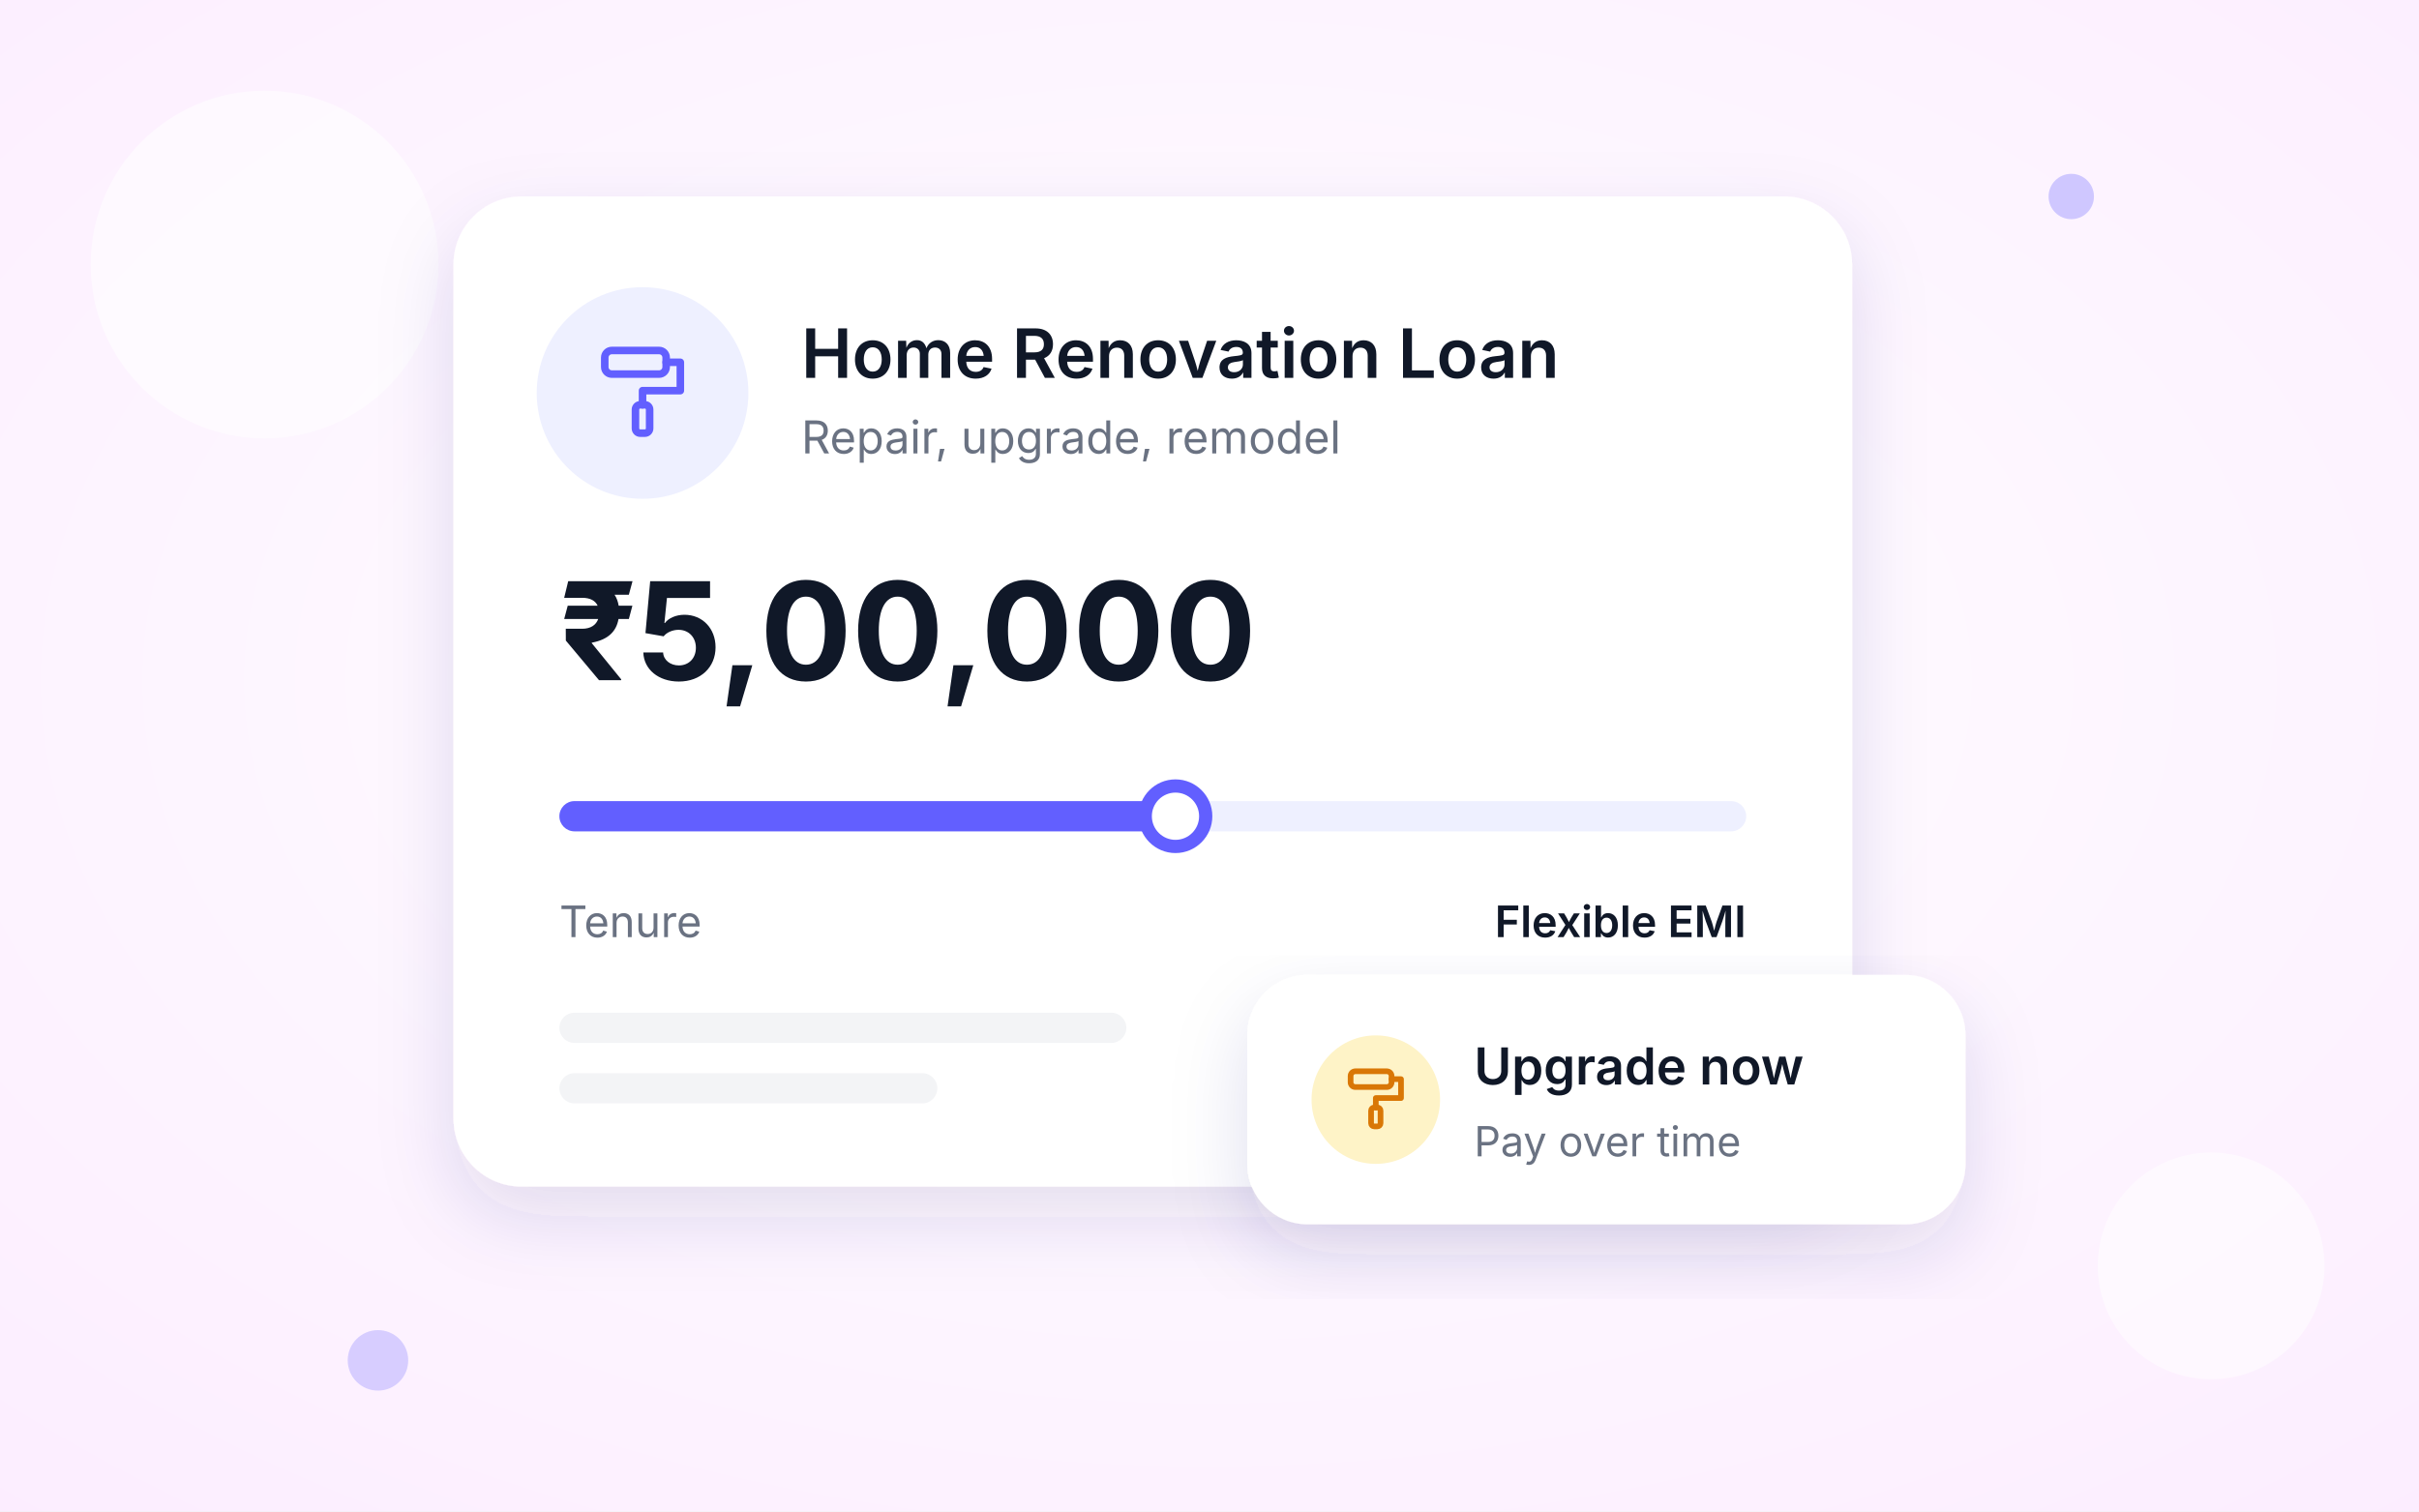
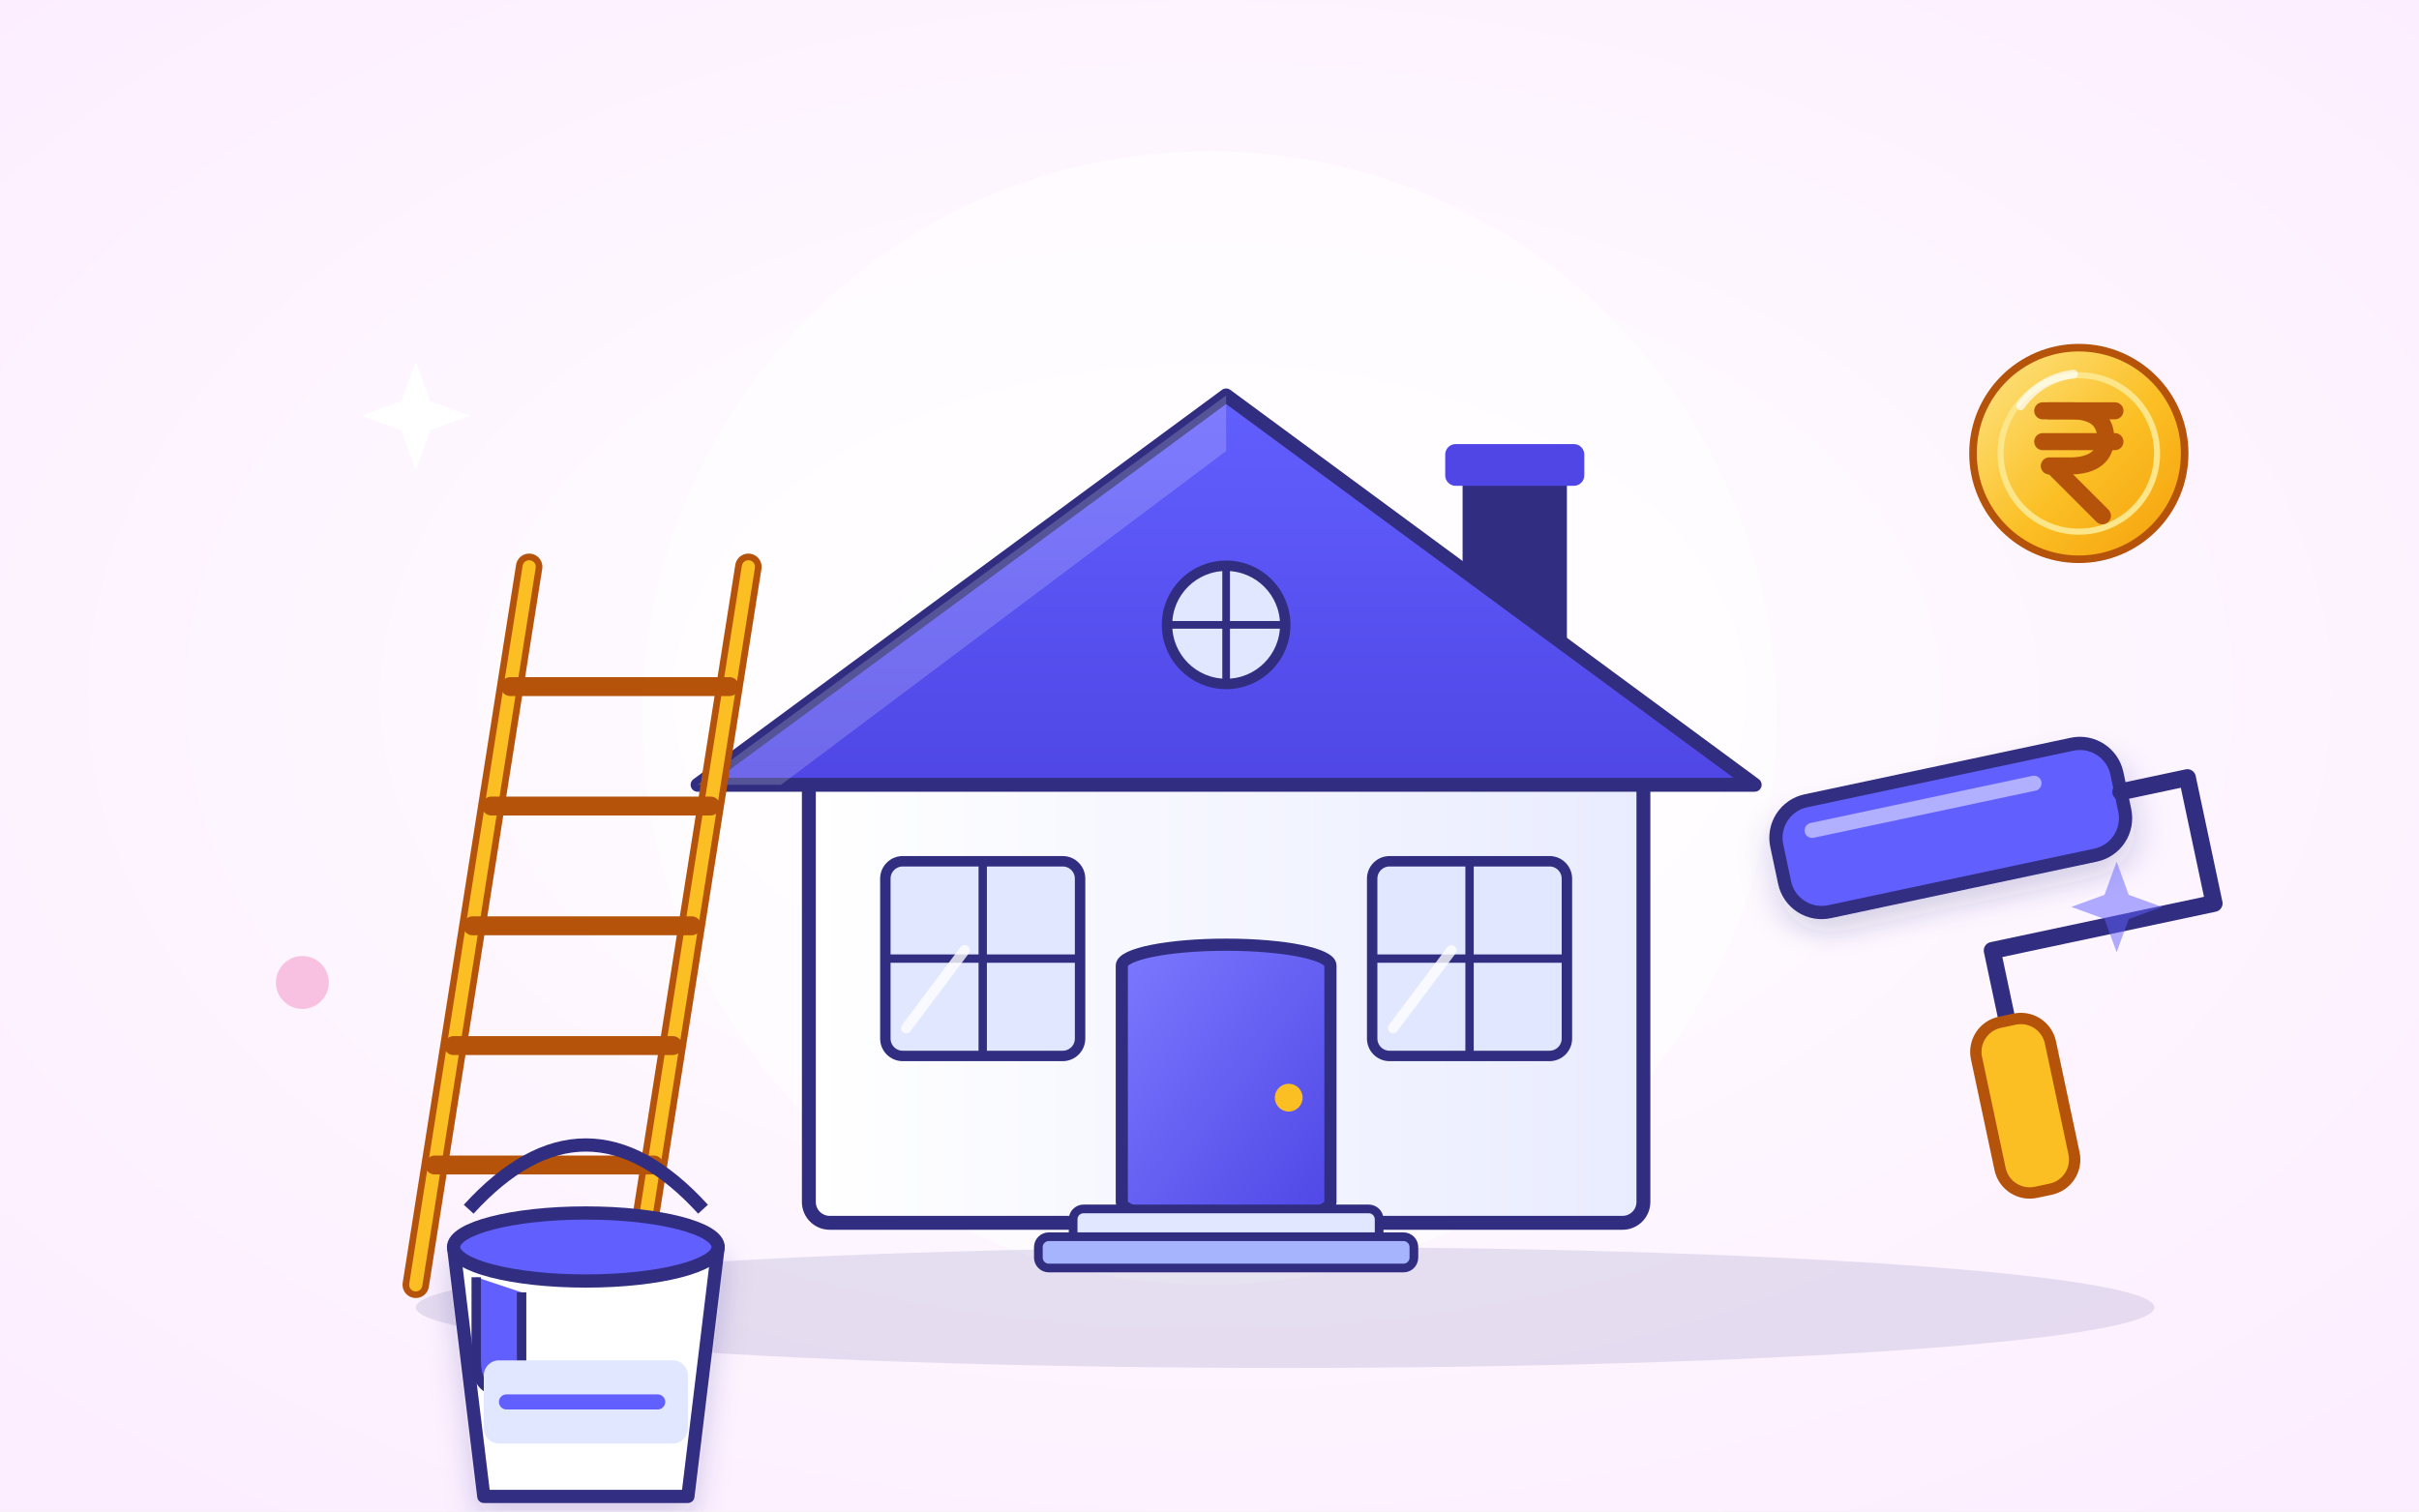
<svg xmlns="http://www.w3.org/2000/svg" viewBox="0 0 640 400" preserveAspectRatio="xMidYMid slice">
  <defs>
-     <radialGradient id="b" cx="50%" cy="45%" r="75%">
-       <stop offset="0" stop-color="#FFFFFF" />
+     <radialGradient id="bg" cx="50%" cy="46%" r="72%">
+       <stop offset="0" stop-color="#fff" />
      <stop offset="1" stop-color="#FCEDFF" />
    </radialGradient>
-     <filter id="s" x="-20%" y="-20%" width="140%" height="150%">
-       <feDropShadow dx="0" dy="8" stdDeviation="10" flood-color="#312E81" flood-opacity=".13" />
+     <linearGradient id="roof" x1="0" y1="0" x2="0" y2="1">
+       <stop offset="0" stop-color="#625FFF" />
+       <stop offset="1" stop-color="#4F46E5" />
+     </linearGradient>
+     <linearGradient id="wall" x1="0" y1="0" x2="1" y2="0">
+       <stop offset="0" stop-color="#fff" />
+       <stop offset="1" stop-color="#E9ECFF" />
+     </linearGradient>
+     <linearGradient id="gold" x1="0" y1="0" x2="0" y2="1">
+       <stop offset="0" stop-color="#FDE68A" />
+       <stop offset="1" stop-color="#F59E0B" />
+     </linearGradient>
+     <linearGradient id="goldH" x1="0" y1="0" x2="1" y2="1">
+       <stop offset="0" stop-color="#FDE68A" />
+       <stop offset=".55" stop-color="#FBBF24" />
+       <stop offset="1" stop-color="#F59E0B" />
+     </linearGradient>
+     <linearGradient id="ind" x1="0" y1="0" x2="1" y2="1">
+       <stop offset="0" stop-color="#7C79FF" />
+       <stop offset="1" stop-color="#4F46E5" />
+     </linearGradient>
+     <linearGradient id="leaf" x1="0" y1="0" x2="0" y2="1">
+       <stop offset="0" stop-color="#4ADE80" />
+       <stop offset="1" stop-color="#22C55E" />
+     </linearGradient>
+     <filter id="sh" x="-30%" y="-30%" width="160%" height="170%">
+       <feDropShadow dx="0" dy="10" stdDeviation="9" flood-color="#312E81" flood-opacity=".16" />
+     </filter>
+     <filter id="sh2" x="-30%" y="-30%" width="160%" height="170%">
+       <feDropShadow dx="0" dy="4" stdDeviation="4" flood-color="#312E81" flood-opacity=".18" />
    </filter>
  </defs>
-   <rect width="640" height="400" fill="url(#b)" />
-   <circle cx="70" cy="70" r="46" fill="#fff" opacity=".55" />
-   <circle cx="585" cy="335" r="30" fill="#fff" opacity=".5" />
-   <circle cx="100" cy="360" r="8" fill="#625FFF" opacity=".25" />
-   <circle cx="548" cy="52" r="6" fill="#625FFF" opacity=".3" />
-   <rect x="120" y="52" width="370" height="262" rx="18" fill="#fff" filter="url(#s)" />
-   <circle cx="170" cy="104" r="28" fill="#EEF0FF" />
-   <g transform="translate(155.0 89.0) scale(1.25)" fill="none" stroke="#625FFF" stroke-width="1.6" stroke-linecap="round" stroke-linejoin="round">
-     <rect x="4" y="3" width="13" height="5" rx="1.5" />
-     <path d="M17 5.5h3v6h-8v3" />
-     <rect x="10.5" y="14.5" width="3" height="6" rx="1" />
+   <rect width="640" height="400" fill="url(#bg)" />
+   <circle cx="320" cy="190" r="150" fill="#fff" opacity=".55" />
+   <ellipse cx="340" cy="346" rx="230" ry="16" fill="#312E81" opacity="0.12" />
+   <g transform="translate(30 20) scale(0.92)">
+     <rect x="200" y="190" width="240" height="140" rx="6" fill="url(#wall)" stroke="#312E81" stroke-width="4" stroke-linejoin="round" />
+     <rect x="388" y="112" width="30" height="62" rx="3" fill="#312E81" />
+     <rect x="383" y="106" width="40" height="12" rx="3" fill="#4F46E5" />
+     <polygon points="168,204 320,92 472,204" fill="url(#roof)" stroke="#312E81" stroke-width="4" stroke-linejoin="round" />
+     <polygon points="168,204 320,92 320,108 192,204" fill="#fff" opacity=".18" />
+     <circle cx="320" cy="158" r="17" fill="#E0E7FF" stroke="#312E81" stroke-width="3" />
+     <path d="M320 141v34M303 158h34" stroke="#312E81" stroke-width="2.2" />
+     <rect x="222" y="226" width="56" height="56" rx="5" fill="#E0E7FF" stroke="#312E81" stroke-width="3" />
+     <path d="M250.0 226v56M222 254.0h56" stroke="#312E81" stroke-width="2.4" />
+     <path d="M228 274l16.8 -22.4" stroke="#fff" stroke-width="3" stroke-linecap="round" opacity=".8" />
+     <rect x="362" y="226" width="56" height="56" rx="5" fill="#E0E7FF" stroke="#312E81" stroke-width="3" />
+     <path d="M390.0 226v56M362 254.0h56" stroke="#312E81" stroke-width="2.4" />
+     <path d="M368 274l16.8 -22.4" stroke="#fff" stroke-width="3" stroke-linecap="round" opacity=".8" />
+     <rect x="290" y="250" width="60" height="80" rx="30" ry="6" fill="url(#ind)" stroke="#312E81" stroke-width="3.5" />
+     <circle cx="338" cy="294" r="4" fill="#FBBF24" />
+     <rect x="276" y="326" width="88" height="10" rx="3" fill="#E0E7FF" stroke="#312E81" stroke-width="2.5" />
+     <rect x="266" y="334" width="108" height="9" rx="3" fill="#A5B4FC" stroke="#312E81" stroke-width="2.5" />
  </g>
-   <text x="212" y="100" font-family="Geist,Inter,Arial,sans-serif" font-size="18" font-weight="600" fill="#101828" text-anchor="start">Home Renovation Loan</text>
-   <text x="212" y="120" font-family="Geist,Inter,Arial,sans-serif" font-size="12" font-weight="400" fill="#6A7282" text-anchor="start">Repair, upgrade, remodel</text>
-   <text x="148" y="180" font-family="Geist,Inter,Arial,sans-serif" font-size="36" font-weight="700" fill="#101828" text-anchor="start">₹5,00,000</text>
-   <rect x="148" y="212" width="314" height="8" rx="4.0" fill="#EEF0FF" />
-   <rect x="148" y="212" width="163" height="8" rx="4" fill="#625FFF" />
-   <circle cx="311" cy="216" r="8" fill="#fff" stroke="#625FFF" stroke-width="3.5" />
-   <text x="148" y="248" font-family="Geist,Inter,Arial,sans-serif" font-size="11.5" font-weight="400" fill="#6A7282" text-anchor="start">Tenure</text>
-   <text x="462" y="248" font-family="Geist,Inter,Arial,sans-serif" font-size="11.5" font-weight="600" fill="#101828" text-anchor="end">Flexible EMI</text>
-   <rect x="148" y="268" width="150" height="8" rx="4.0" fill="#F3F4F6" />
-   <rect x="148" y="284" width="100" height="8" rx="4.0" fill="#F3F4F6" />
-   <rect x="330" y="258" width="190" height="66" rx="16" fill="#fff" filter="url(#s)" />
-   <circle cx="364" cy="291" r="17" fill="#FEF3C7" />
-   <g transform="translate(354.0 281.0) scale(0.8333333)" fill="none" stroke="#D97706" stroke-width="1.8" stroke-linecap="round" stroke-linejoin="round">
-     <rect x="4" y="3" width="13" height="5" rx="1.5" />
-     <path d="M17 5.5h3v6h-8v3" />
-     <rect x="10.5" y="14.5" width="3" height="6" rx="1" />
+   <rect x="362" y="258" width="56" height="94" rx="4" fill="#A5B4FC" opacity=".0" />
+   <rect x="388" y="214" width="40" height="64" rx="6" fill="#625FFF" opacity=".0" />
+   <path d="M110 340L140 150M168 340L198 150" stroke="#B45309" stroke-width="7" stroke-linecap="round" />
+   <path d="M110 340L140 150M168 340L198 150" stroke="#FBBF24" stroke-width="3.5" stroke-linecap="round" />
+   <path d="M115.0 308.3H173.0" stroke="#B45309" stroke-width="5" stroke-linecap="round" />
+   <path d="M120.0 276.7H178.0" stroke="#B45309" stroke-width="5" stroke-linecap="round" />
+   <path d="M125.0 245.0H183.0" stroke="#B45309" stroke-width="5" stroke-linecap="round" />
+   <path d="M130.0 213.3H188.0" stroke="#B45309" stroke-width="5" stroke-linecap="round" />
+   <path d="M135.0 181.7H193.0" stroke="#B45309" stroke-width="5" stroke-linecap="round" />
+   <g transform="translate(468 214) rotate(-12)">
+     <g filter="url(#sh2)">
+       <rect x="0" y="0" width="92" height="30" rx="10" fill="#625FFF" stroke="#312E81" stroke-width="3.5" />
+     </g>
+     <path d="M92 15h18v34h-60v22" fill="none" stroke="#312E81" stroke-width="4.5" stroke-linecap="round" stroke-linejoin="round" />
+     <rect x="40" y="68" width="20" height="46" rx="8" fill="#FBBF24" stroke="#B45309" stroke-width="3" />
+     <path d="M10 8h60" stroke="#fff" stroke-width="4" stroke-linecap="round" opacity=".5" />
  </g>
-   <text x="390" y="287" font-family="Geist,Inter,Arial,sans-serif" font-size="13.5" font-weight="600" fill="#101828" text-anchor="start">Upgrade now</text>
-   <text x="390" y="306" font-family="Geist,Inter,Arial,sans-serif" font-size="11" font-weight="400" fill="#6A7282" text-anchor="start">Pay over time</text>
+   <g filter="url(#sh2)">
+     <path d="M120 330h70l-8 66h-54z" fill="#fff" stroke="#312E81" stroke-width="3.5" stroke-linejoin="round" />
+   </g>
+   <ellipse cx="155" cy="330" rx="35" ry="9" fill="#625FFF" stroke="#312E81" stroke-width="3.5" />
+   <path d="M126 338v22q0 8 6 8t6 -8v-18" fill="#625FFF" stroke="#312E81" stroke-width="2.5" />
+   <rect x="128" y="360" width="54" height="22" rx="4" fill="#E0E7FF" />
+   <path d="M134 371h40" stroke="#625FFF" stroke-width="4" stroke-linecap="round" />
+   <path d="M124 320q31 -34 62 0" fill="none" stroke="#312E81" stroke-width="3.5" />
+   <path d="M296 176v90" stroke="#625FFF" stroke-width="22" stroke-linecap="round" opacity=".0" />
+   <circle cx="550" cy="120" r="28" fill="url(#goldH)" stroke="#B45309" stroke-width="2.0" />
+   <circle cx="550" cy="120" r="20.7" fill="none" stroke="#FDE68A" stroke-width="1.6" />
+   <g transform="translate(550 120) scale(1.736)" fill="none" stroke="#B45309" stroke-width="2.6" stroke-linecap="round" stroke-linejoin="round">
+     <path d="M-5.5-6.5h11M-5.5-1.8h11" />
+     <path d="M-4.5-6.5h3.4c3.6 0 5.2 1.6 5.2 4.2s-1.8 4.2-5.4 4.2h-3.2" />
+     <path d="M-3.8 2.1L3.6 9.5" />
+   </g>
+   <path d="M534.6 107.4a19.6 19.6 0 0 1 14.0 -8.4" stroke="#fff" stroke-width="2.3" stroke-linecap="round" fill="none" opacity=".7" />
+   <path d="M110 95.6L113.84 106.16 124.4 110 113.84 113.84 110 124.4 106.16 113.84 95.6 110 106.16 106.16Z" fill="#fff" opacity="1" />
+   <path d="M560 228L563.2 236.8 572 240 563.2 243.2 560 252 556.8 243.2 548 240 556.8 236.8Z" fill="#625FFF" opacity="0.5" />
+   <circle cx="80" cy="260" r="7" fill="#EC4899" opacity="0.3" />
</svg>
